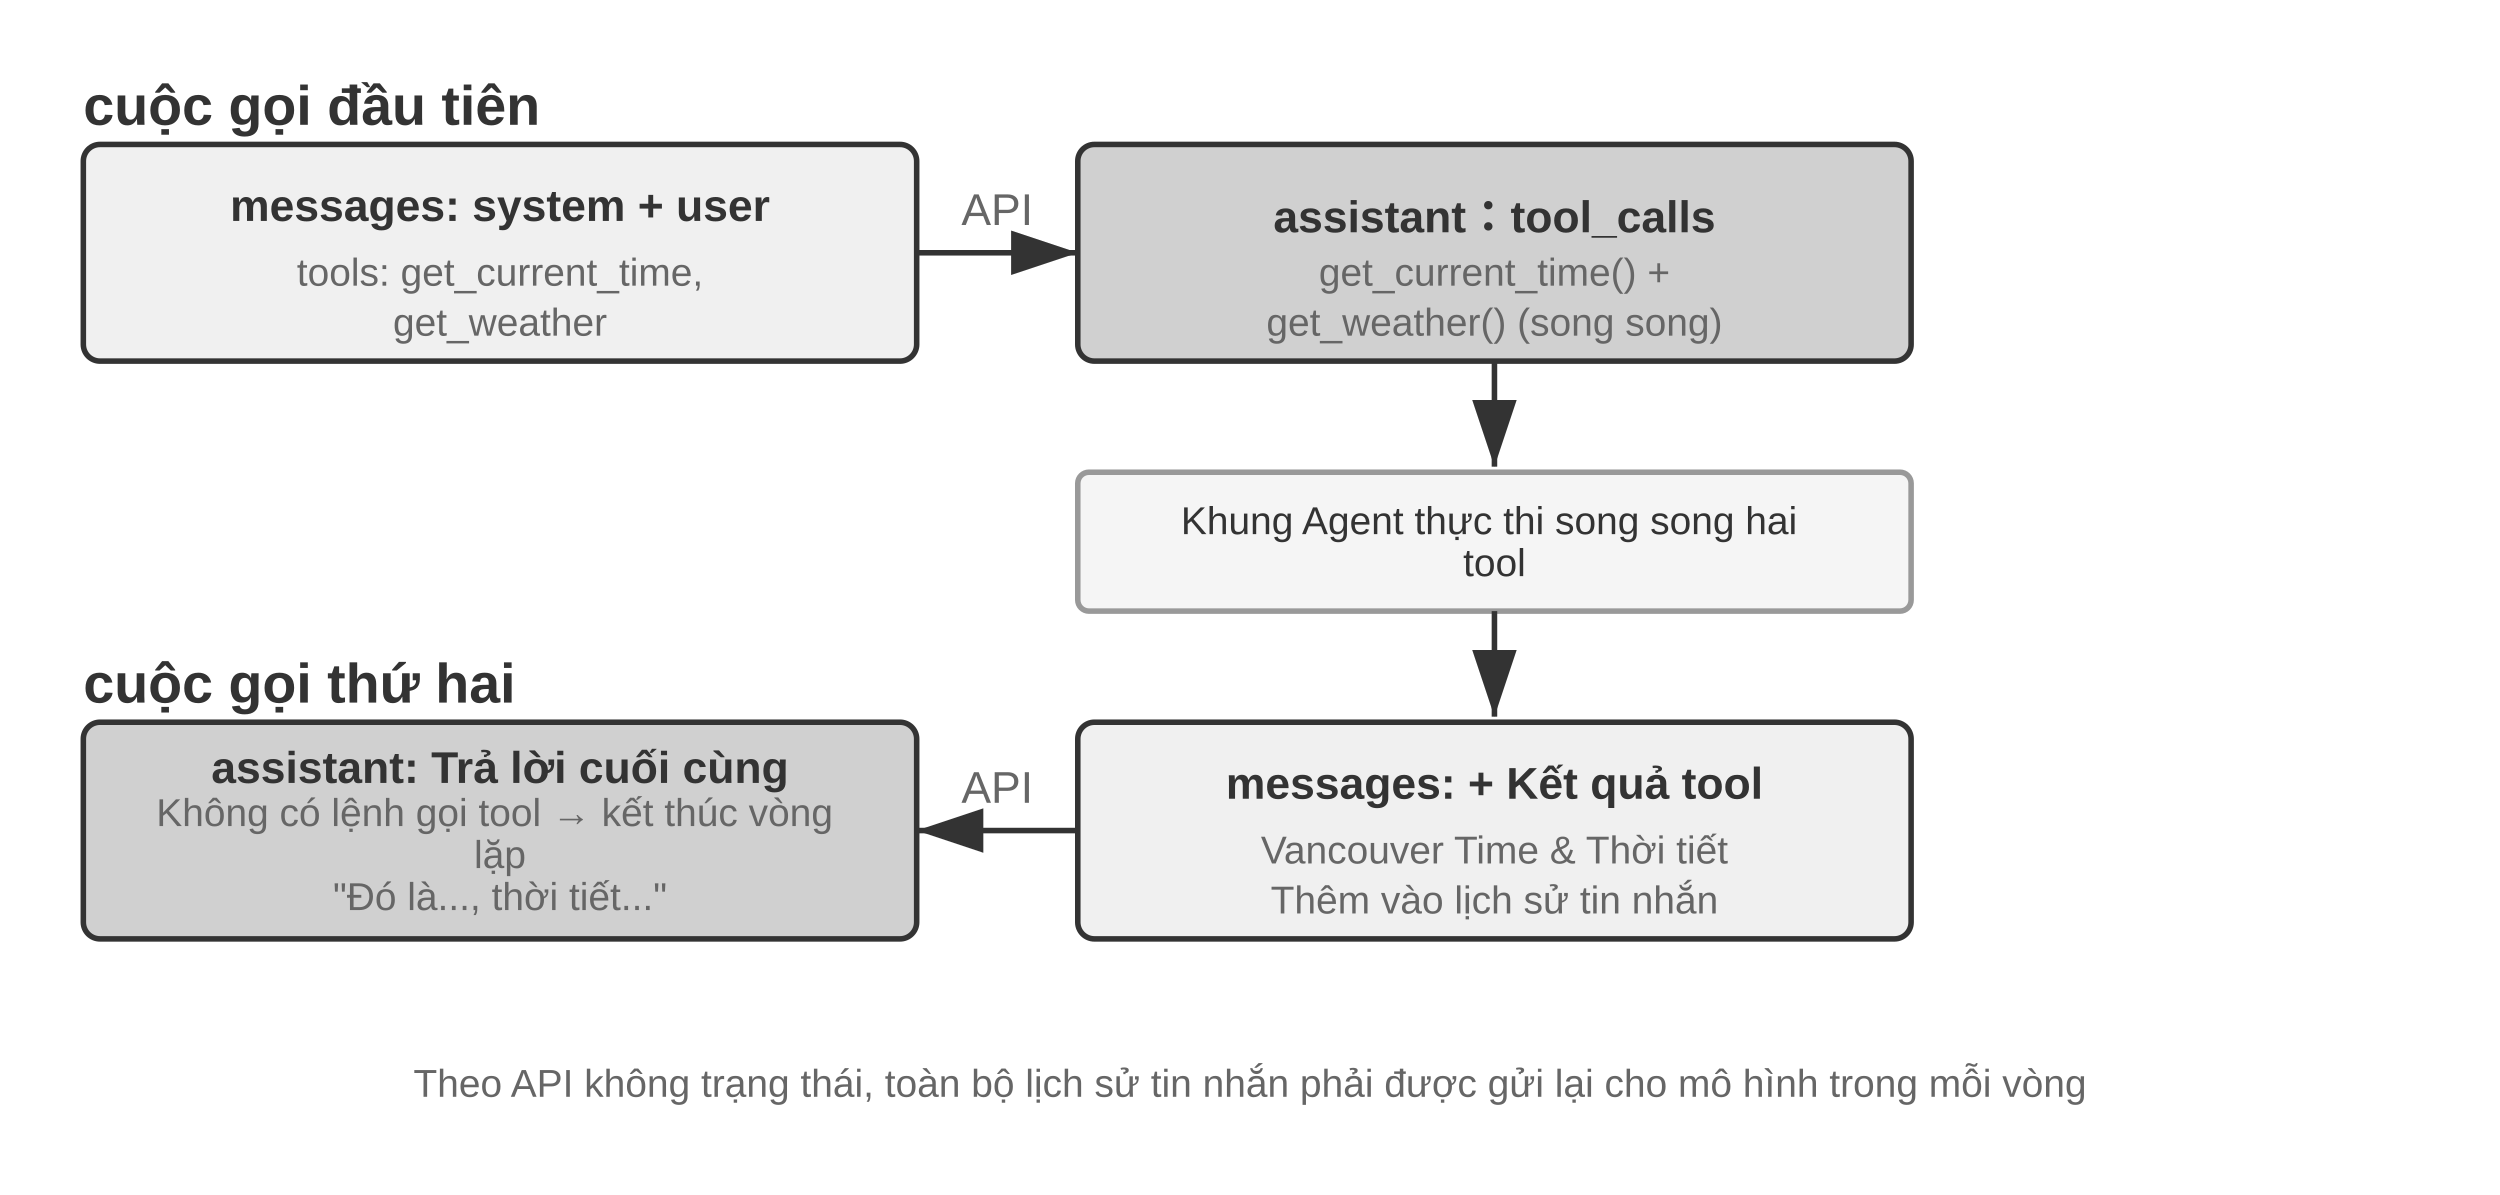
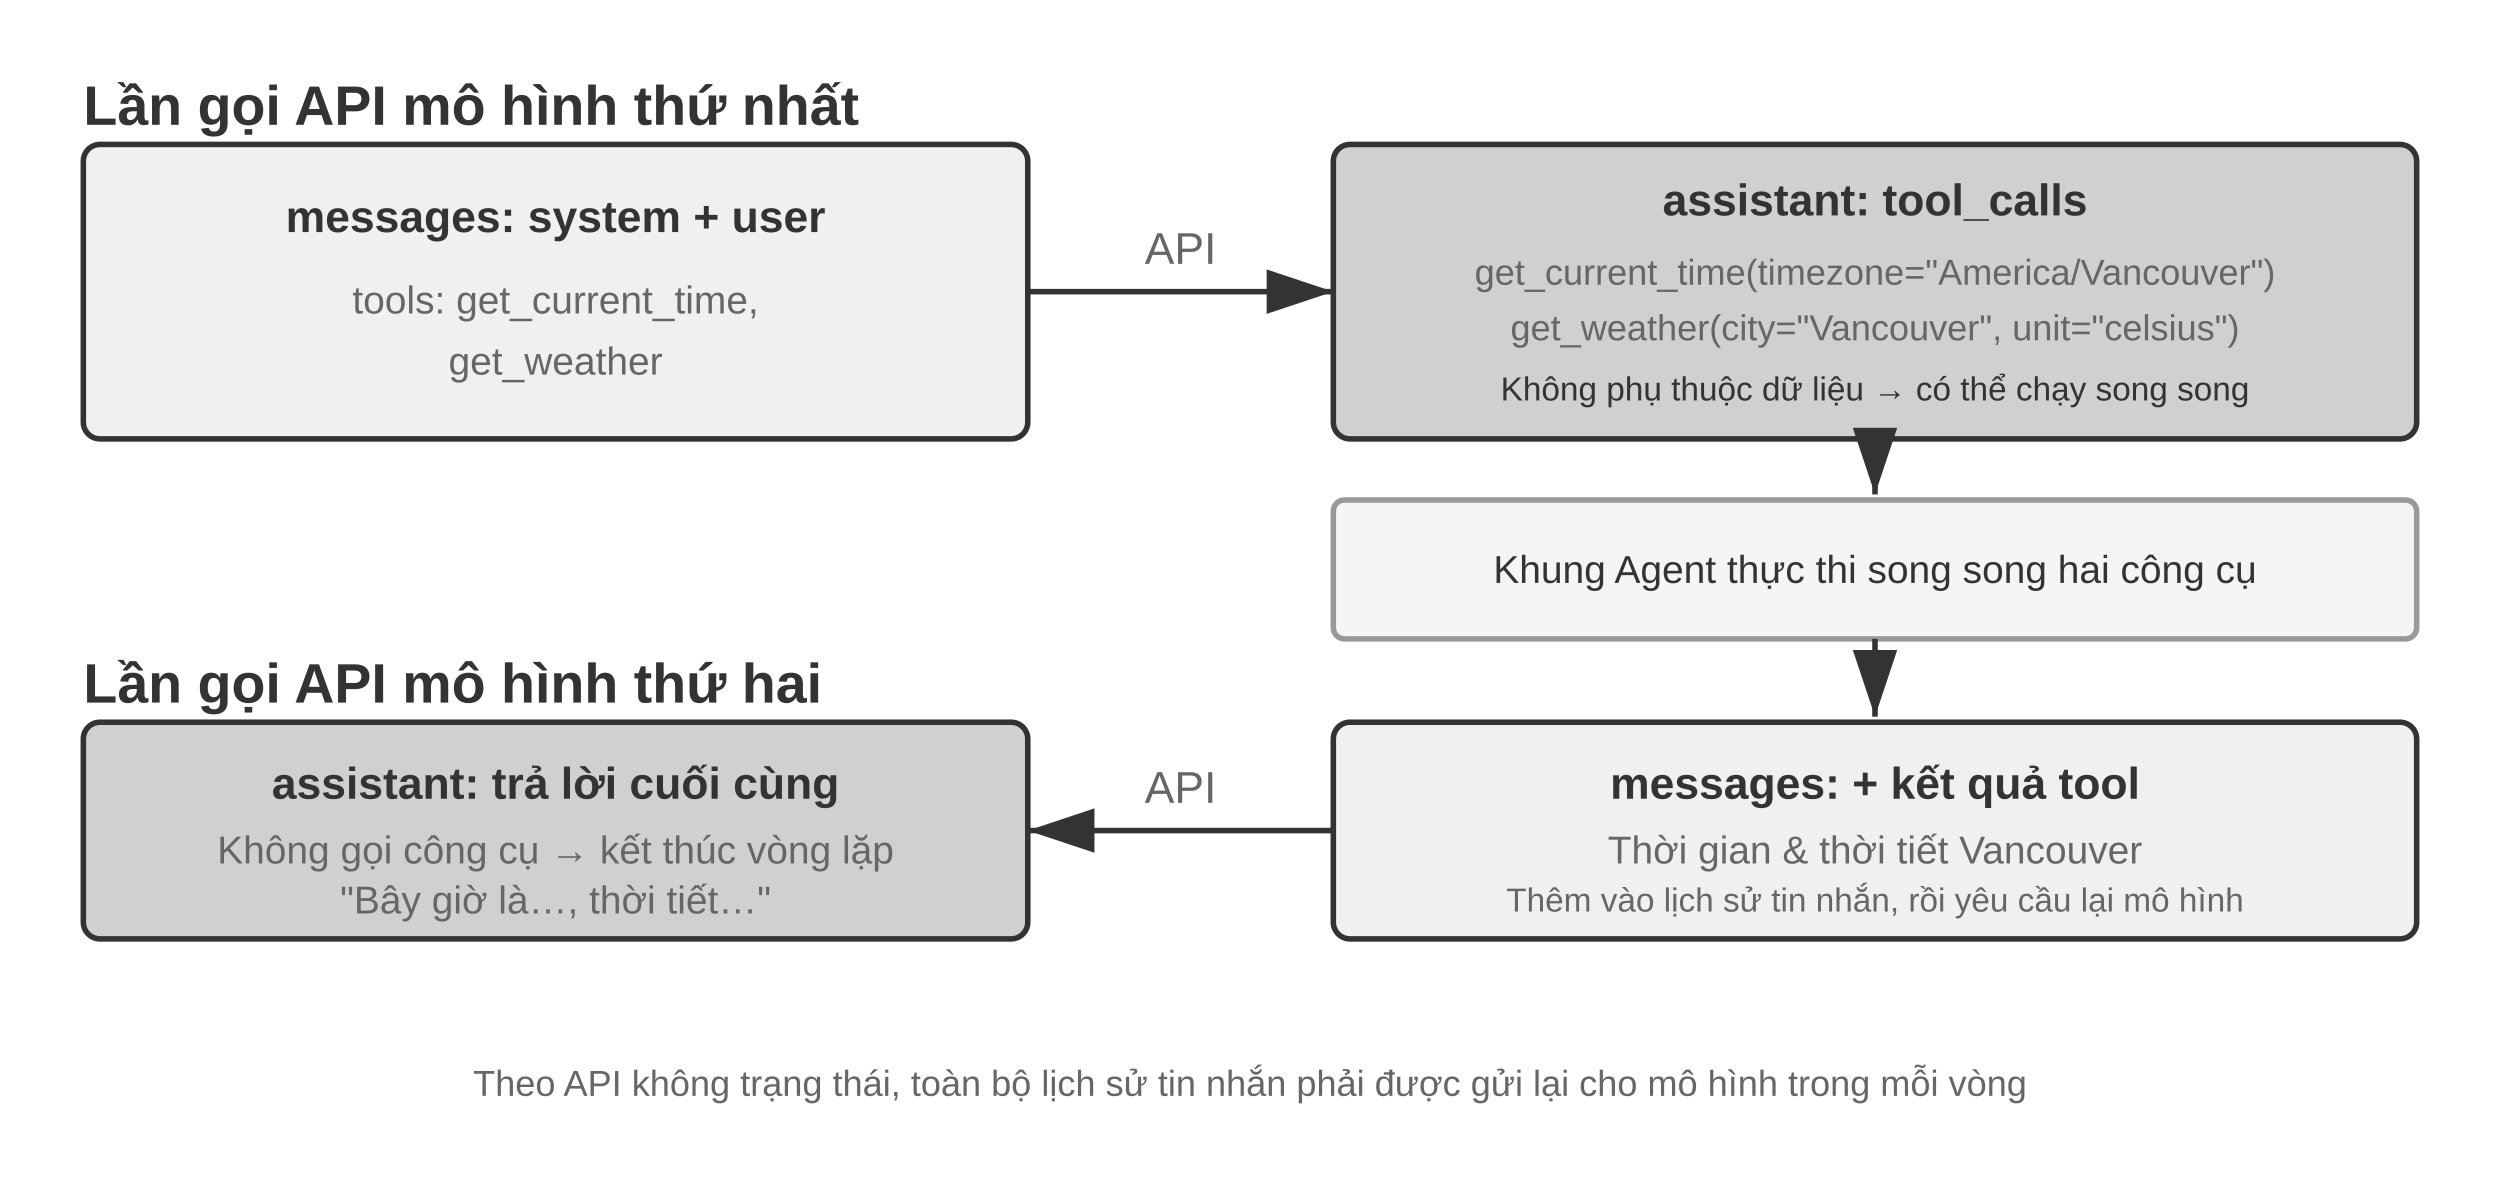
- <svg xmlns="http://www.w3.org/2000/svg" viewBox="0 40 900 430" width="900" height="430" style="background:#ffffff">
+ <svg xmlns="http://www.w3.org/2000/svg" xml:lang="vi" viewBox="0 40 900 430" width="900" height="430" style="background:#ffffff">
  <defs>
    <marker id="ah" markerWidth="12" markerHeight="8" refX="12" refY="4" orient="auto">
      <polygon points="0 0, 12 4, 0 8" fill="#333333" />
    </marker>
    <marker id="ah-light" markerWidth="12" markerHeight="8" refX="12" refY="4" orient="auto">
      <polygon points="0 0, 12 4, 0 8" fill="#999999" />
    </marker>
  </defs>
-   <text x="30" y="78" font-family="Arial, 'Helvetica Neue', Helvetica, 'PingFang SC', 'Microsoft YaHei', sans-serif" font-size="20" fill="#333333" text-anchor="start" dominant-baseline="central" font-weight="bold">cuộc gọi đầu tiên</text>
-   <rect x="30" y="92" width="300" height="78" rx="6" fill="#f0f0f0" stroke="#333333" stroke-width="2" />
-   <text x="180" y="114" font-family="Arial, 'Helvetica Neue', Helvetica, 'PingFang SC', 'Microsoft YaHei', sans-serif" font-size="16" fill="#333333" text-anchor="middle" dominant-baseline="central" font-weight="bold">messages: system + user</text>
-   <text x="180" y="138" font-family="Arial, 'Helvetica Neue', Helvetica, 'PingFang SC', 'Microsoft YaHei', sans-serif" font-size="14" fill="#666666" text-anchor="middle" dominant-baseline="central" font-weight="normal">tools: get_current_time,</text>
-   <text x="180" y="156" font-family="Arial, 'Helvetica Neue', Helvetica, 'PingFang SC', 'Microsoft YaHei', sans-serif" font-size="14" fill="#666666" text-anchor="middle" dominant-baseline="central" font-weight="normal">get_weather</text>
-   <line x1="330" y1="131" x2="388" y2="131" stroke="#333333" stroke-width="2" marker-end="url(#ah)" />
-   <text x="359.0" y="121.0" font-family="Arial, 'Helvetica Neue', Helvetica, 'PingFang SC', 'Microsoft YaHei', sans-serif" font-size="16" fill="#666666" text-anchor="middle">API</text>
-   <rect x="388" y="92" width="300" height="78" rx="6" fill="#d0d0d0" stroke="#333333" stroke-width="2" />
-   <text x="538" y="114" font-family="Arial, 'Helvetica Neue', Helvetica, 'PingFang SC', 'Microsoft YaHei', sans-serif" font-size="16" fill="#333333" text-anchor="middle" dominant-baseline="central" font-weight="bold">assistant：tool_calls</text>
-   <text x="538" y="138" font-family="Arial, 'Helvetica Neue', Helvetica, 'PingFang SC', 'Microsoft YaHei', sans-serif" font-size="14" fill="#666666" text-anchor="middle" dominant-baseline="central" font-weight="normal">get_current_time()  +</text>
-   <text x="538" y="156" font-family="Arial, 'Helvetica Neue', Helvetica, 'PingFang SC', 'Microsoft YaHei', sans-serif" font-size="14" fill="#666666" text-anchor="middle" dominant-baseline="central" font-weight="normal">get_weather() (song song)</text>
-   <line x1="538" y1="170" x2="538" y2="208" stroke="#333333" stroke-width="2" marker-end="url(#ah)" />
-   <rect x="388" y="210" width="300" height="50" rx="4" fill="#f5f5f5" stroke="#999999" stroke-width="2" />
-   <text x="538" y="0" font-family="Arial, 'Helvetica Neue', Helvetica, 'PingFang SC', 'Microsoft YaHei', sans-serif" font-size="14" fill="#333333" text-anchor="middle" dominant-baseline="central" font-weight="normal">
-     <tspan x="538" dy="227.44">Khung Agent thực thi song song hai</tspan>
-     <tspan x="538" dy="15.12">tool</tspan>
-   </text>
-   <line x1="538" y1="260" x2="538" y2="298" stroke="#333333" stroke-width="2" marker-end="url(#ah)" />
-   <text x="30" y="286" font-family="Arial, 'Helvetica Neue', Helvetica, 'PingFang SC', 'Microsoft YaHei', sans-serif" font-size="20" fill="#333333" text-anchor="start" dominant-baseline="central" font-weight="bold">cuộc gọi thứ hai</text>
-   <rect x="388" y="300" width="300" height="78" rx="6" fill="#f0f0f0" stroke="#333333" stroke-width="2" />
-   <text x="538" y="322" font-family="Arial, 'Helvetica Neue', Helvetica, 'PingFang SC', 'Microsoft YaHei', sans-serif" font-size="16" fill="#333333" text-anchor="middle" dominant-baseline="central" font-weight="bold">messages: + Kết quả tool</text>
-   <text x="538" y="346" font-family="Arial, 'Helvetica Neue', Helvetica, 'PingFang SC', 'Microsoft YaHei', sans-serif" font-size="14" fill="#666666" text-anchor="middle" dominant-baseline="central" font-weight="normal">Vancouver Time &amp; Thời tiết</text>
-   <text x="538" y="364" font-family="Arial, 'Helvetica Neue', Helvetica, 'PingFang SC', 'Microsoft YaHei', sans-serif" font-size="14" fill="#666666" text-anchor="middle" dominant-baseline="central" font-weight="normal">Thêm vào lịch sử tin nhắn</text>
-   <line x1="388" y1="339" x2="330" y2="339" stroke="#333333" stroke-width="2" marker-end="url(#ah)" />
-   <text x="359.0" y="329.0" font-family="Arial, 'Helvetica Neue', Helvetica, 'PingFang SC', 'Microsoft YaHei', sans-serif" font-size="16" fill="#666666" text-anchor="middle">API</text>
-   <rect x="30" y="300" width="300" height="78" rx="6" fill="#d0d0d0" stroke="#333333" stroke-width="2" />
-   <text x="180" y="316.32" font-family="Arial, 'Helvetica Neue', Helvetica, 'PingFang SC', 'Microsoft YaHei', sans-serif" font-size="16" fill="#333333" text-anchor="middle" dominant-baseline="central" font-weight="bold">assistant: Trả lời cuối cùng</text>
-   <text x="180" y="0" font-family="Arial, 'Helvetica Neue', Helvetica, 'PingFang SC', 'Microsoft YaHei', sans-serif" font-size="14" fill="#666666" text-anchor="middle" dominant-baseline="central" font-weight="normal">
-     <tspan x="180" dy="332.52">Không có lệnh gọi tool → kết thúc vòng</tspan>
-     <tspan x="180" dy="15.12">lặp</tspan>
-   </text>
-   <text x="180" y="362.76" font-family="Arial, 'Helvetica Neue', Helvetica, 'PingFang SC', 'Microsoft YaHei', sans-serif" font-size="14" fill="#666666" text-anchor="middle" dominant-baseline="central" font-weight="normal">"Đó là..., thời tiết..."</text>
-   <text x="450" y="430" font-family="Arial, 'Helvetica Neue', Helvetica, 'PingFang SC', 'Microsoft YaHei', sans-serif" font-size="14" fill="#666666" text-anchor="middle" dominant-baseline="central" font-weight="normal">Theo API không trạng thái, toàn bộ lịch sử tin nhắn phải được gửi lại cho mô hình trong mỗi vòng</text>
+   <text x="30" y="78" font-family="Arial, 'Helvetica Neue', Helvetica, 'PingFang SC', 'Microsoft YaHei', sans-serif" font-size="20" fill="#333333" text-anchor="start" dominant-baseline="central" font-weight="bold">Lần gọi API mô hình thứ nhất</text>
+   <rect x="30" y="92" width="340" height="106" rx="6" fill="#f0f0f0" stroke="#333333" stroke-width="2" />
+   <text x="200" y="118" font-family="Arial, 'Helvetica Neue', Helvetica, 'PingFang SC', 'Microsoft YaHei', sans-serif" font-size="16" fill="#333333" text-anchor="middle" dominant-baseline="central" font-weight="bold">messages: system + user</text>
+   <text x="200" y="148" font-family="Arial, 'Helvetica Neue', Helvetica, 'PingFang SC', 'Microsoft YaHei', sans-serif" font-size="14" fill="#666666" text-anchor="middle" dominant-baseline="central" font-weight="normal">tools: get_current_time,</text>
+   <text x="200" y="170" font-family="Arial, 'Helvetica Neue', Helvetica, 'PingFang SC', 'Microsoft YaHei', sans-serif" font-size="14" fill="#666666" text-anchor="middle" dominant-baseline="central" font-weight="normal">get_weather</text>
+   <line x1="370" y1="145" x2="480" y2="145" stroke="#333333" stroke-width="2" marker-end="url(#ah)" />
+   <text x="425" y="135" font-family="Arial, 'Helvetica Neue', Helvetica, 'PingFang SC', 'Microsoft YaHei', sans-serif" font-size="16" fill="#666666" text-anchor="middle">API</text>
+   <rect x="480" y="92" width="390" height="106" rx="6" fill="#d0d0d0" stroke="#333333" stroke-width="2" />
+   <text x="675" y="112" font-family="Arial, 'Helvetica Neue', Helvetica, 'PingFang SC', 'Microsoft YaHei', sans-serif" font-size="16" fill="#333333" text-anchor="middle" dominant-baseline="central" font-weight="bold">assistant: tool_calls</text>
+   <text x="675" y="138" font-family="Arial, 'Helvetica Neue', Helvetica, 'PingFang SC', 'Microsoft YaHei', sans-serif" font-size="13" fill="#666666" text-anchor="middle" dominant-baseline="central" font-weight="normal">get_current_time(timezone="America/Vancouver")</text>
+   <text x="675" y="158" font-family="Arial, 'Helvetica Neue', Helvetica, 'PingFang SC', 'Microsoft YaHei', sans-serif" font-size="13" fill="#666666" text-anchor="middle" dominant-baseline="central" font-weight="normal">get_weather(city="Vancouver", unit="celsius")</text>
+   <text x="675" y="180" font-family="Arial, 'Helvetica Neue', Helvetica, 'PingFang SC', 'Microsoft YaHei', sans-serif" font-size="12" fill="#333333" text-anchor="middle" dominant-baseline="central" font-weight="normal">Không phụ thuộc dữ liệu → có thể chạy song song</text>
+   <line x1="675" y1="198" x2="675" y2="218" stroke="#333333" stroke-width="2" marker-end="url(#ah)" />
+   <rect x="480" y="220" width="390" height="50" rx="4" fill="#f5f5f5" stroke="#999999" stroke-width="2" />
+   <text x="675" y="245" font-family="Arial, 'Helvetica Neue', Helvetica, 'PingFang SC', 'Microsoft YaHei', sans-serif" font-size="14" fill="#333333" text-anchor="middle" dominant-baseline="central" font-weight="normal">Khung Agent thực thi song song hai công cụ</text>
+   <line x1="675" y1="270" x2="675" y2="298" stroke="#333333" stroke-width="2" marker-end="url(#ah)" />
+   <text x="30" y="286" font-family="Arial, 'Helvetica Neue', Helvetica, 'PingFang SC', 'Microsoft YaHei', sans-serif" font-size="20" fill="#333333" text-anchor="start" dominant-baseline="central" font-weight="bold">Lần gọi API mô hình thứ hai</text>
+   <rect x="480" y="300" width="390" height="78" rx="6" fill="#f0f0f0" stroke="#333333" stroke-width="2" />
+   <text x="675" y="322" font-family="Arial, 'Helvetica Neue', Helvetica, 'PingFang SC', 'Microsoft YaHei', sans-serif" font-size="16" fill="#333333" text-anchor="middle" dominant-baseline="central" font-weight="bold">messages: + kết quả tool</text>
+   <text x="675" y="346" font-family="Arial, 'Helvetica Neue', Helvetica, 'PingFang SC', 'Microsoft YaHei', sans-serif" font-size="14" fill="#666666" text-anchor="middle" dominant-baseline="central" font-weight="normal">Thời gian &amp; thời tiết Vancouver</text>
+   <text x="675" y="364" font-family="Arial, 'Helvetica Neue', Helvetica, 'PingFang SC', 'Microsoft YaHei', sans-serif" font-size="12" fill="#666666" text-anchor="middle" dominant-baseline="central" font-weight="normal">Thêm vào lịch sử tin nhắn, rồi yêu cầu lại mô hình</text>
+   <line x1="480" y1="339" x2="370" y2="339" stroke="#333333" stroke-width="2" marker-end="url(#ah)" />
+   <text x="425" y="329" font-family="Arial, 'Helvetica Neue', Helvetica, 'PingFang SC', 'Microsoft YaHei', sans-serif" font-size="16" fill="#666666" text-anchor="middle">API</text>
+   <rect x="30" y="300" width="340" height="78" rx="6" fill="#d0d0d0" stroke="#333333" stroke-width="2" />
+   <text x="200" y="322" font-family="Arial, 'Helvetica Neue', Helvetica, 'PingFang SC', 'Microsoft YaHei', sans-serif" font-size="16" fill="#333333" text-anchor="middle" dominant-baseline="central" font-weight="bold">assistant: trả lời cuối cùng</text>
+   <text x="200" y="346" font-family="Arial, 'Helvetica Neue', Helvetica, 'PingFang SC', 'Microsoft YaHei', sans-serif" font-size="14" fill="#666666" text-anchor="middle" dominant-baseline="central" font-weight="normal">Không gọi công cụ → kết thúc vòng lặp</text>
+   <text x="200" y="364" font-family="Arial, 'Helvetica Neue', Helvetica, 'PingFang SC', 'Microsoft YaHei', sans-serif" font-size="14" fill="#666666" text-anchor="middle" dominant-baseline="central" font-weight="normal">"Bây giờ là…, thời tiết…"</text>
+   <text x="450" y="430" font-family="Arial, 'Helvetica Neue', Helvetica, 'PingFang SC', 'Microsoft YaHei', sans-serif" font-size="13" fill="#666666" text-anchor="middle" dominant-baseline="central" font-weight="normal">Theo API không trạng thái, toàn bộ lịch sử tin nhắn phải được gửi lại cho mô hình trong mỗi vòng</text>
</svg>
